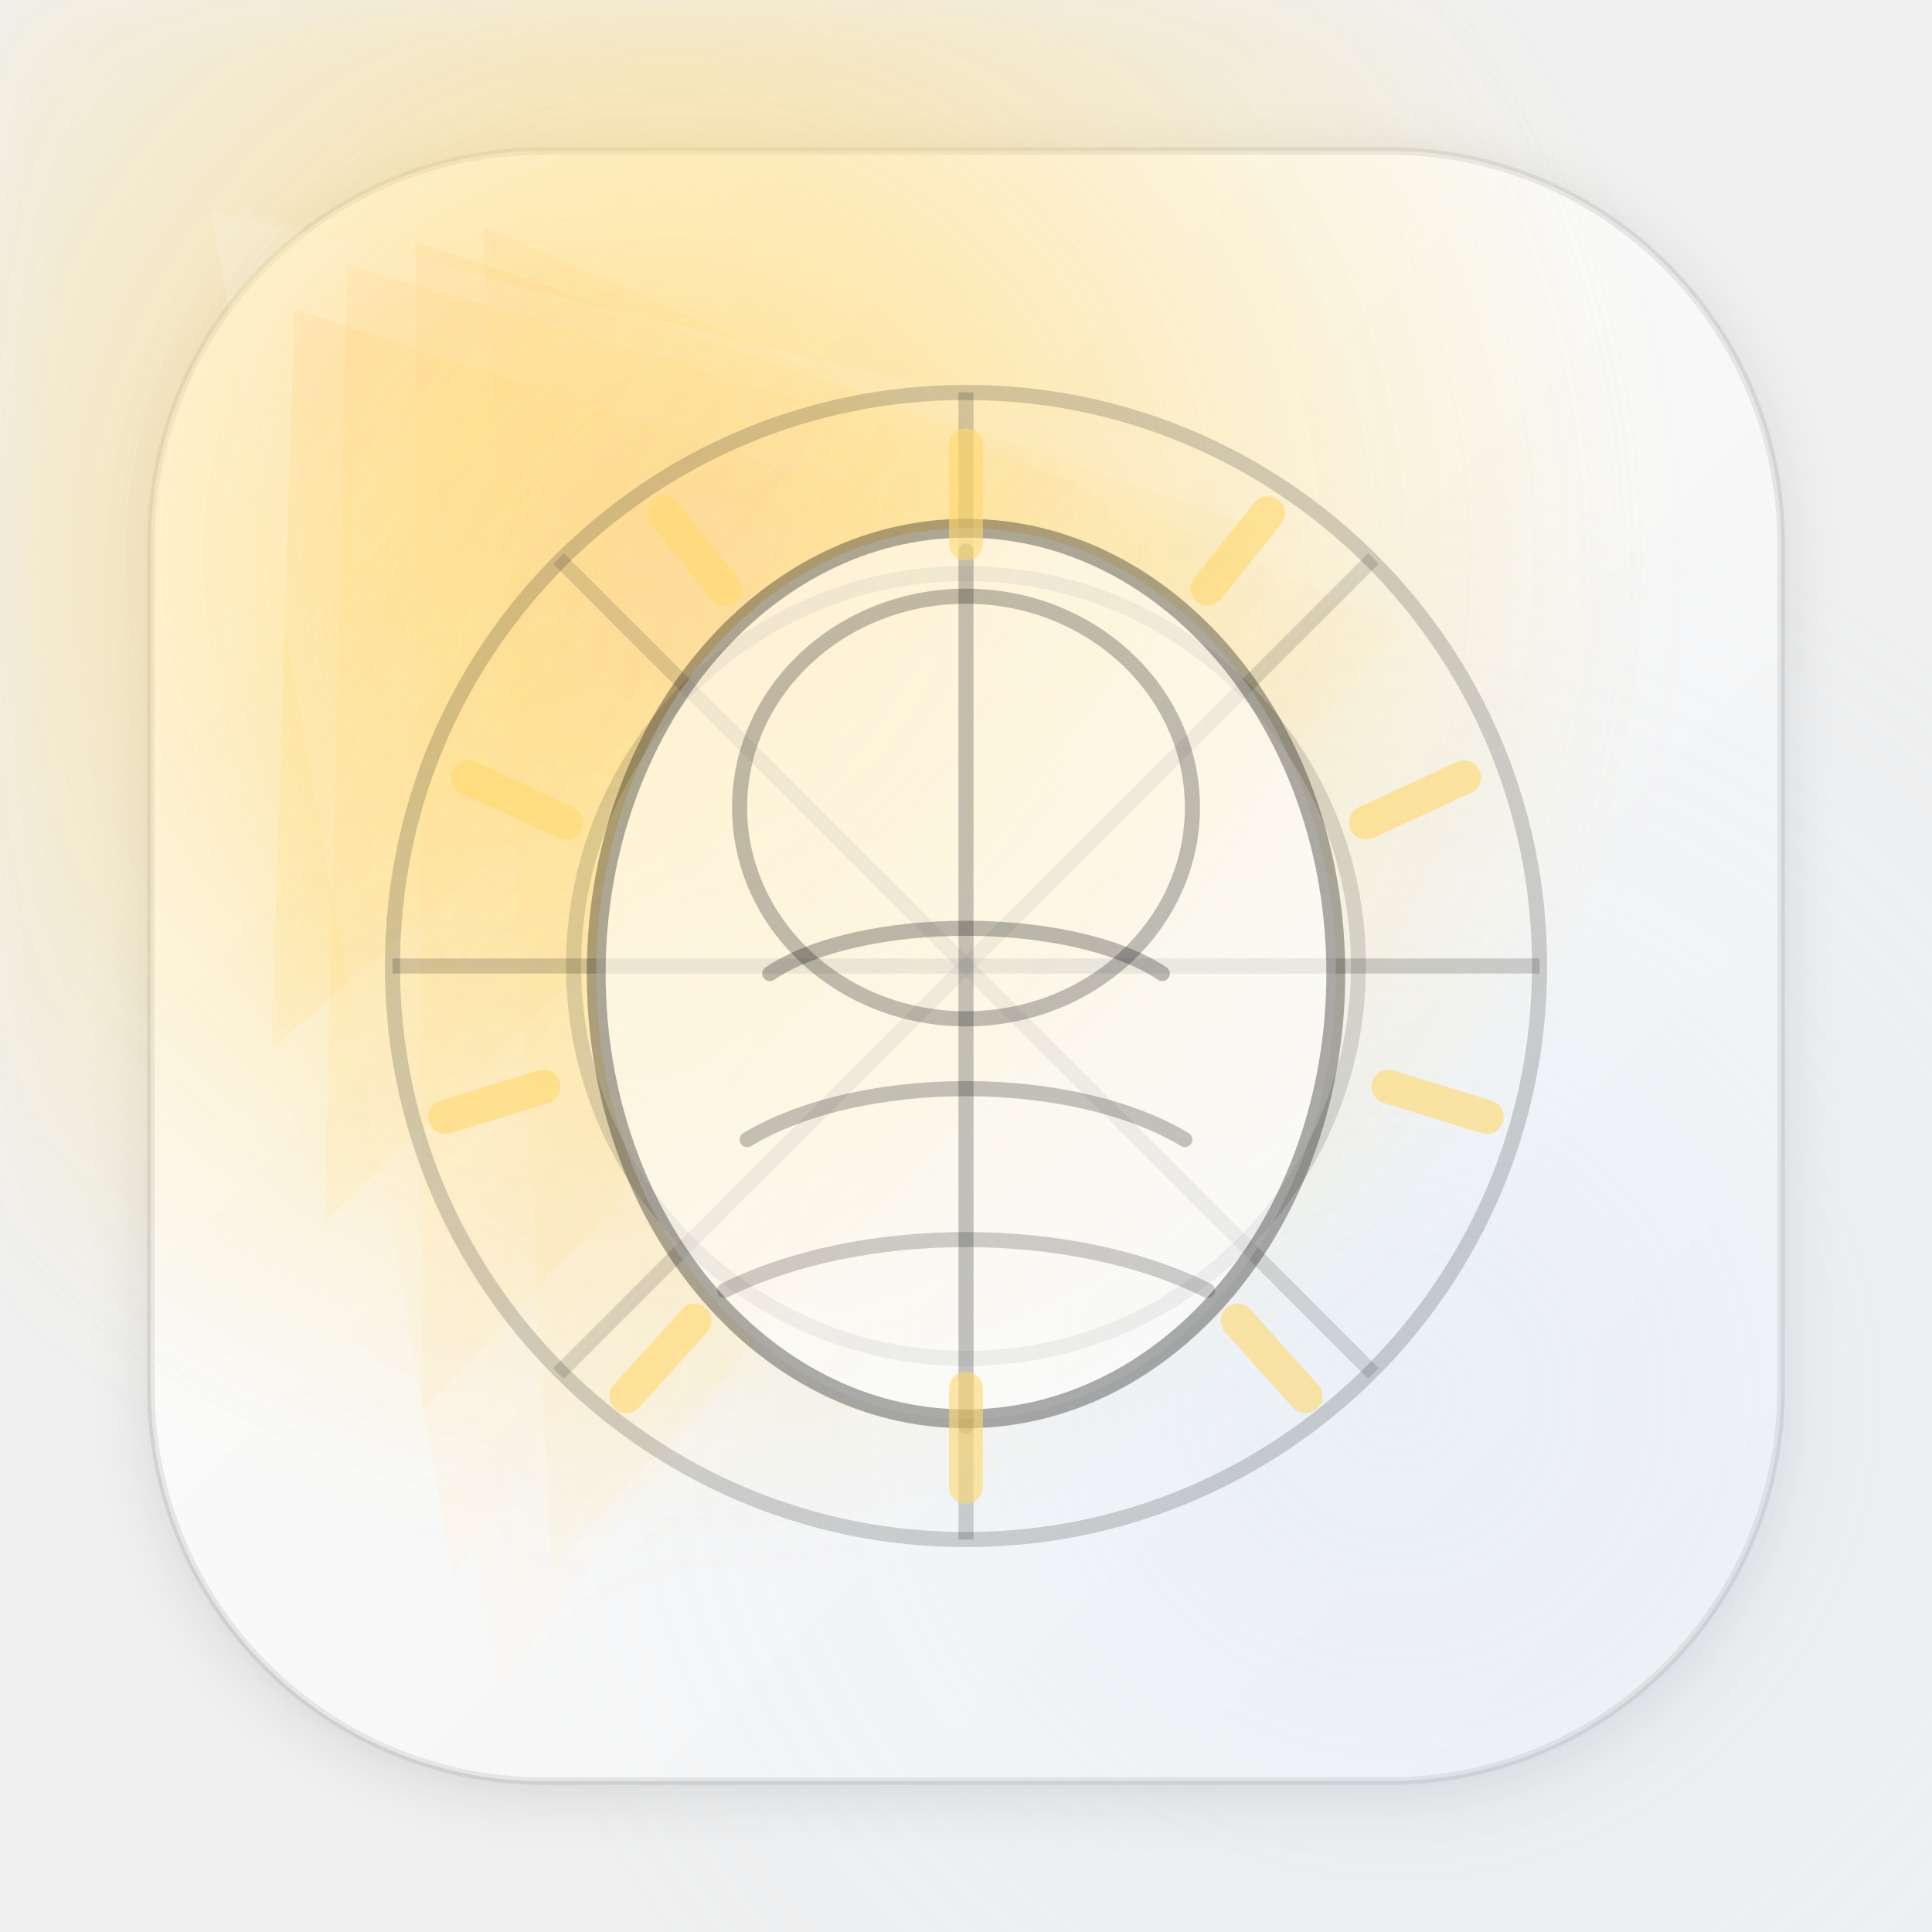
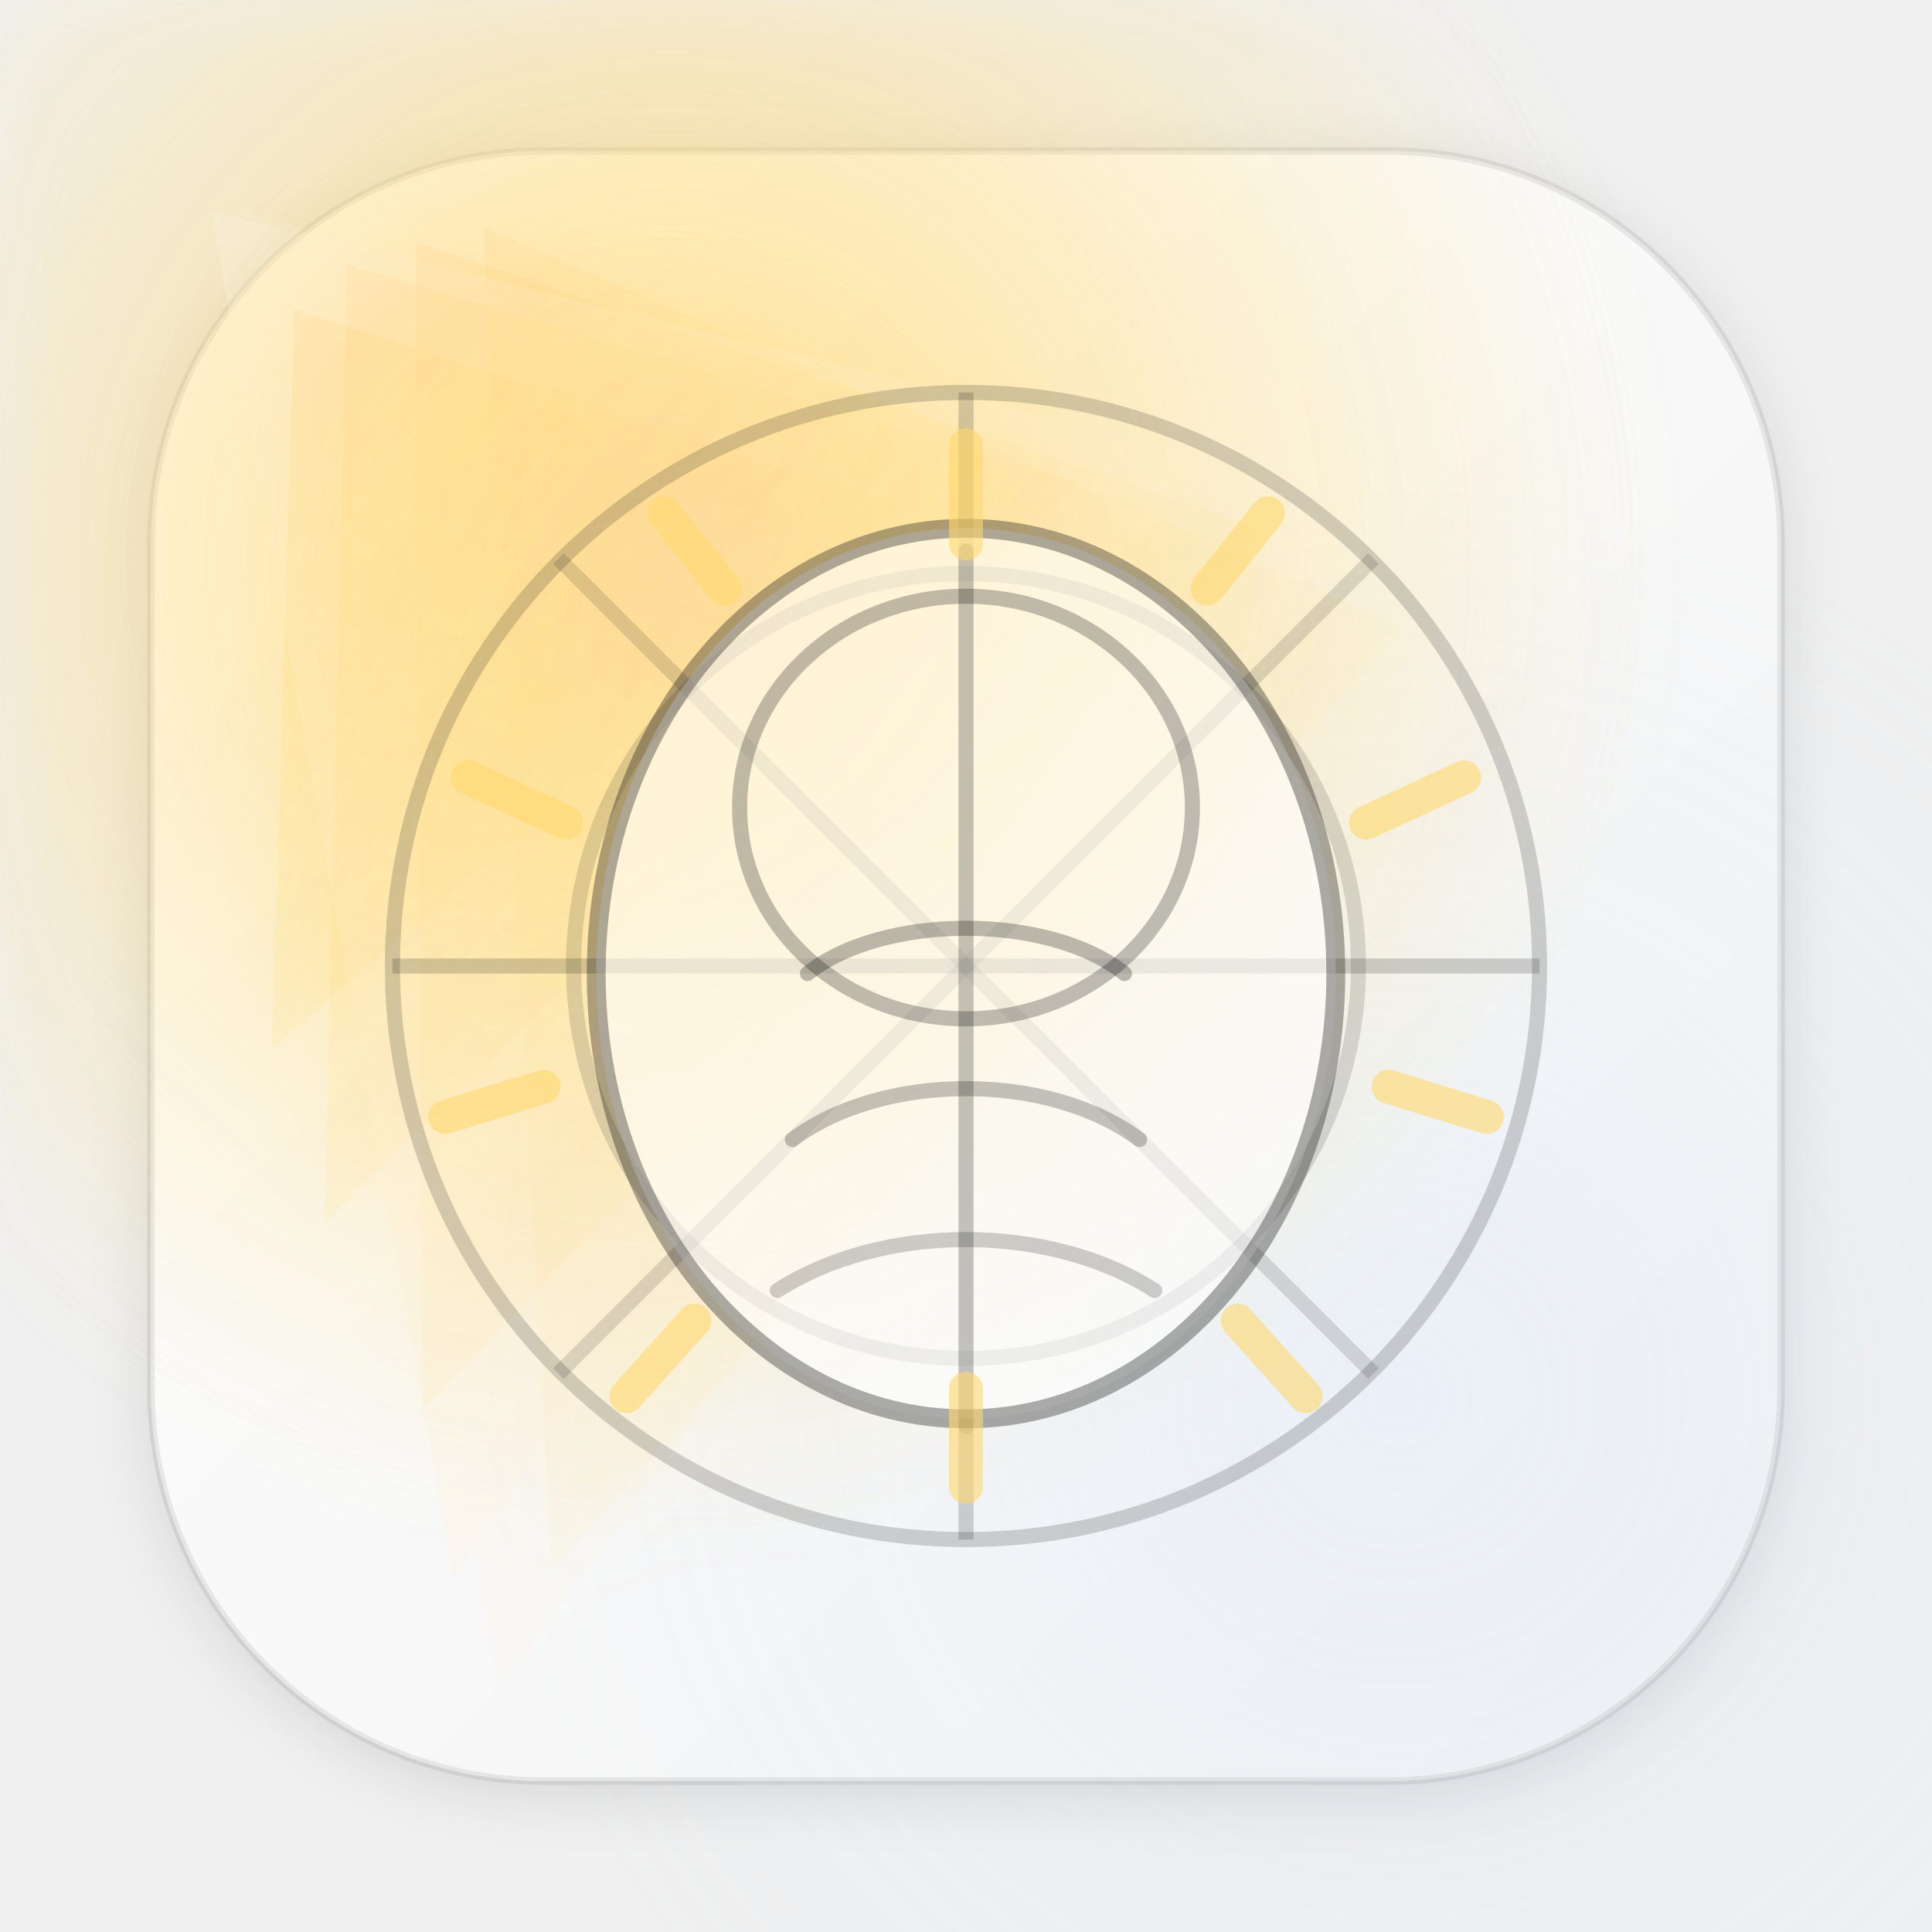
<svg xmlns="http://www.w3.org/2000/svg" width="512" height="512" viewBox="0 0 512 512">
  <defs>
    <linearGradient id="bg" x1="0" y1="0" x2="1" y2="1">
      <stop offset="0" stop-color="#ffffff" />
      <stop offset="1" stop-color="#f2f2f2" />
    </linearGradient>
    <radialGradient id="lightSpot" cx="0" cy="0" r="1" gradientUnits="userSpaceOnUse" gradientTransform="translate(178 148) rotate(18) scale(260 260)">
      <stop offset="0" stop-color="#FFB36A" stop-opacity="0.34" />
      <stop offset="0.22" stop-color="#FFD86E" stop-opacity="0.44" />
      <stop offset="0.62" stop-color="#FFD86E" stop-opacity="0.18" />
      <stop offset="1" stop-color="#FFD86E" stop-opacity="0" />
    </radialGradient>
    <radialGradient id="coolFill" cx="0" cy="0" r="1" gradientUnits="userSpaceOnUse" gradientTransform="translate(370 370) rotate(-18) scale(260 260)">
      <stop offset="0" stop-color="#B7D8FF" stop-opacity="0.18" />
      <stop offset="0.55" stop-color="#B7D8FF" stop-opacity="0.06" />
      <stop offset="1" stop-color="#B7D8FF" stop-opacity="0" />
    </radialGradient>
    <linearGradient id="ray" x1="0" y1="0" x2="1" y2="1">
      <stop offset="0" stop-color="#FFBE6B" stop-opacity="0.22" />
      <stop offset="0.18" stop-color="#FFD86E" stop-opacity="0.24" />
      <stop offset="0.72" stop-color="#FFD86E" stop-opacity="0.08" />
      <stop offset="1" stop-color="#FFD35A" stop-opacity="0" />
    </linearGradient>
    <filter id="soft" x="-20%" y="-20%" width="140%" height="140%">
      <feDropShadow dx="0" dy="3" stdDeviation="8" flood-color="#000000" flood-opacity="0.12" />
    </filter>
    <filter id="glow" x="-40%" y="-40%" width="180%" height="180%">
      <feGaussianBlur stdDeviation="10" result="b" />
      <feColorMatrix in="b" type="matrix" values="1 0 0 0 0                 0 1 0 0 0                 0 0 1 0 0                 0 0 0 0.65 0" result="g" />
      <feMerge>
        <feMergeNode in="g" />
        <feMergeNode in="SourceGraphic" />
      </feMerge>
    </filter>
    <filter id="haze" x="-60%" y="-60%" width="220%" height="220%">
      <feTurbulence type="fractalNoise" baseFrequency="0.9" numOctaves="2" seed="3" result="n" />
      <feColorMatrix in="n" type="matrix" values="0 0 0 0 1                 0 0 0 0 1                 0 0 0 0 1                 0 0 0 0.55 0" result="a" />
      <feGaussianBlur in="a" stdDeviation="6" result="s" />
      <feMerge>
        <feMergeNode in="s" />
        <feMergeNode in="SourceGraphic" />
      </feMerge>
    </filter>
    <mask id="coneMask">
      <rect width="512" height="512" fill="#000" />
      <path d="M56 56 L318 120 L120 418 Z" fill="#fff" />
      <path d="M64 56 L360 136 L132 448 Z" fill="#fff" opacity="0.55" />
    </mask>
  </defs>
  <rect x="40" y="40" width="432" height="432" rx="104" fill="url(#bg)" filter="url(#soft)" />
  <rect x="40" y="40" width="432" height="432" rx="104" fill="none" stroke="#111111" stroke-opacity="0.08" stroke-width="2" />
  <circle cx="370" cy="370" r="240" fill="url(#coolFill)" />
  <g filter="url(#glow)">
    <circle cx="178" cy="148" r="260" fill="url(#lightSpot)" />
    <g fill="url(#ray)">
      <path d="M78 82 L238 134 L72 278 Z" />
      <path d="M92 70 L286 128 L86 324 Z" opacity="0.82" />
      <path d="M110 64 L334 140 L112 374 Z" opacity="0.64" />
      <path d="M128 60 L372 166 L146 416 Z" opacity="0.48" />
    </g>
  </g>
  <g mask="url(#coneMask)" filter="url(#haze)" opacity="0.55">
    <rect x="40" y="40" width="432" height="432" rx="104" fill="#FFD86E" opacity="0.18" />
  </g>
  <g fill="none" stroke="#111111" stroke-opacity="0.18" stroke-width="4">
    <circle cx="256" cy="256" r="152" />
    <circle cx="256" cy="256" r="104" stroke-opacity="0.14" />
    <path d="M256 104 L256 408" />
    <path d="M104 256 L408 256" />
    <path d="M148 148 L364 364" stroke-opacity="0.14" />
    <path d="M364 148 L148 364" stroke-opacity="0.14" />
  </g>
  <g>
    <ellipse cx="256" cy="258" rx="98" ry="118" fill="#ffffff" fill-opacity="0.58" stroke="#0f0f0f" stroke-opacity="0.34" stroke-width="5" />
    <ellipse cx="256" cy="214" rx="60" ry="56" fill="none" stroke="#0f0f0f" stroke-opacity="0.26" stroke-width="4" />
-     <path d="M204 258 C 228 242, 284 242, 308 258" fill="none" stroke="#0f0f0f" stroke-opacity="0.28" stroke-width="4" stroke-linecap="round" />
-     <path d="M198 302 C 228 284, 284 284, 314 302" fill="none" stroke="#0f0f0f" stroke-opacity="0.24" stroke-width="4" stroke-linecap="round" />
-     <path d="M192 342 C 228 324, 284 324, 320 342" fill="none" stroke="#0f0f0f" stroke-opacity="0.20" stroke-width="4" stroke-linecap="round" />
+     <path d="M214 258 C 234 242, 278 242, 298 258" fill="none" stroke="#0f0f0f" stroke-opacity="0.28" stroke-width="4" stroke-linecap="round" />
+     <path d="M210 302 C 234 284, 278 284, 302 302" fill="none" stroke="#0f0f0f" stroke-opacity="0.24" stroke-width="4" stroke-linecap="round" />
+     <path d="M206 342 C 234 324, 278 324, 306 342" fill="none" stroke="#0f0f0f" stroke-opacity="0.20" stroke-width="4" stroke-linecap="round" />
    <path d="M256 146 L256 378" fill="none" stroke="#0f0f0f" stroke-opacity="0.18" stroke-width="4" stroke-linecap="round" />
  </g>
  <g fill="none" stroke="#FFD86E" stroke-width="9" stroke-linecap="round" opacity="0.60">
    <path d="M256 118 L256 144" />
    <path d="M336 136 L320 156" />
    <path d="M388 206 L362 218" />
    <path d="M394 296 L368 288" />
    <path d="M346 370 L328 350" />
    <path d="M256 394 L256 368" />
    <path d="M166 370 L184 350" />
    <path d="M118 296 L144 288" />
    <path d="M124 206 L150 218" />
    <path d="M176 136 L192 156" />
  </g>
</svg>
